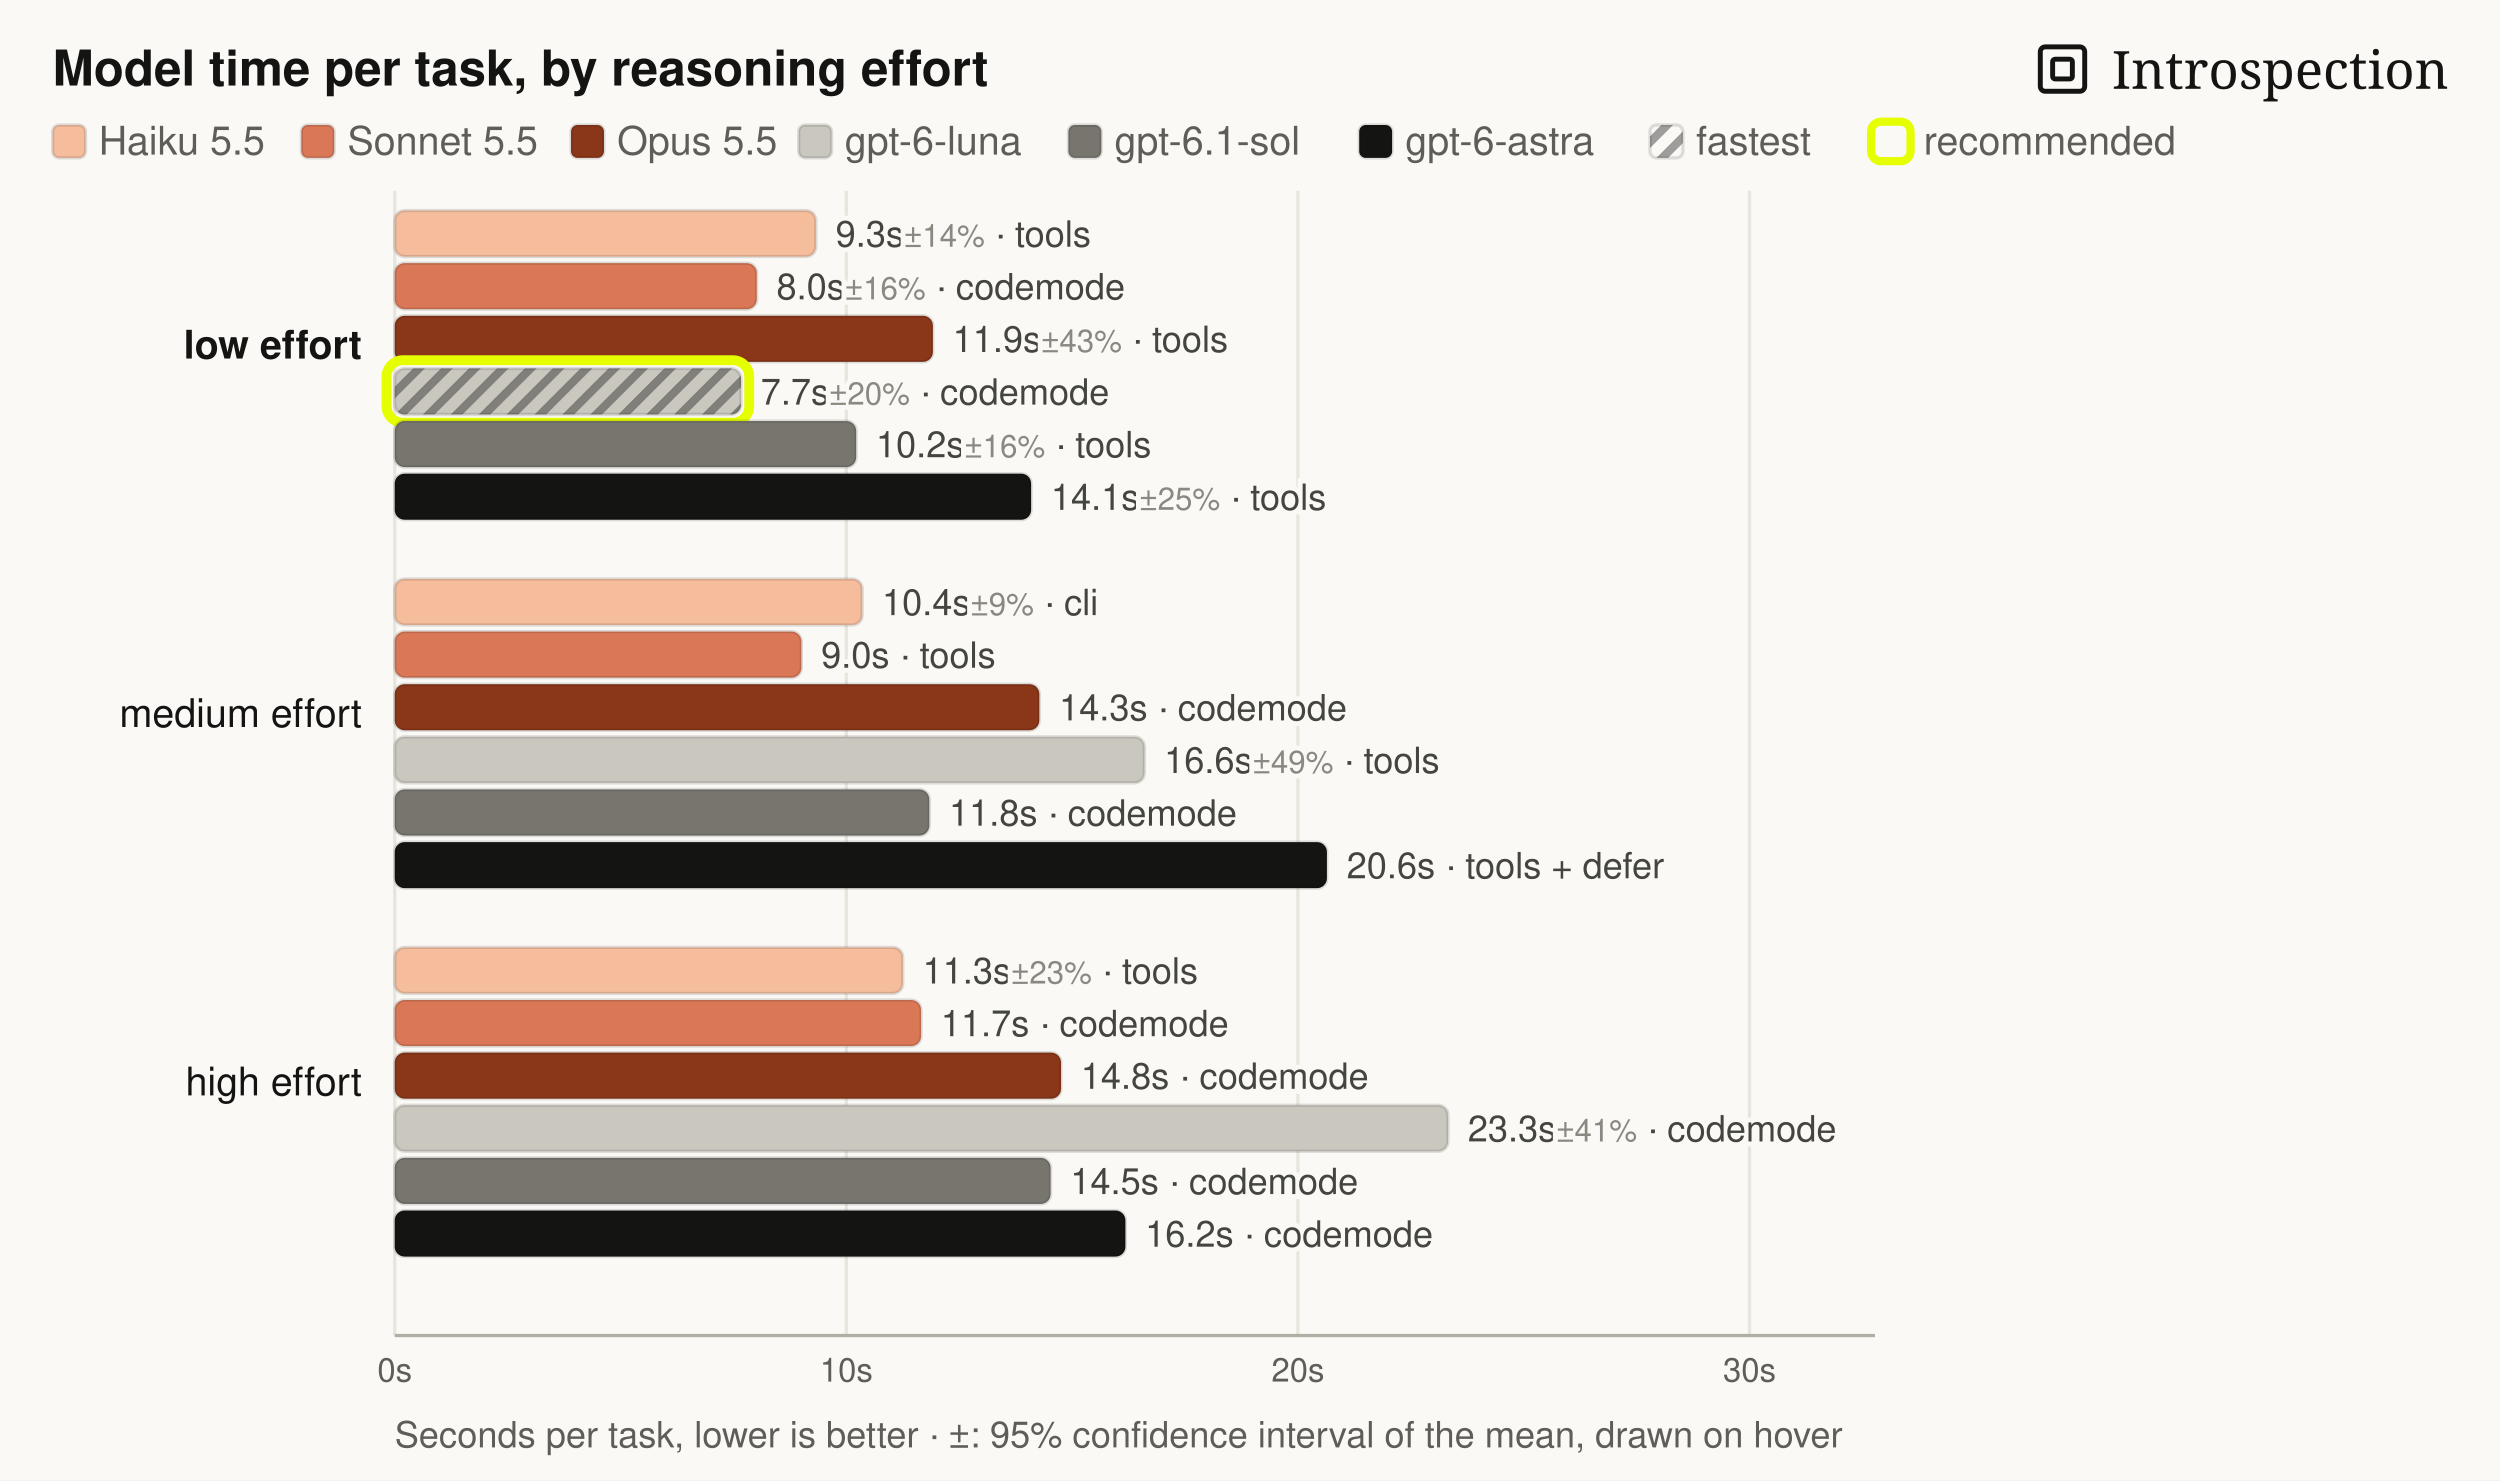
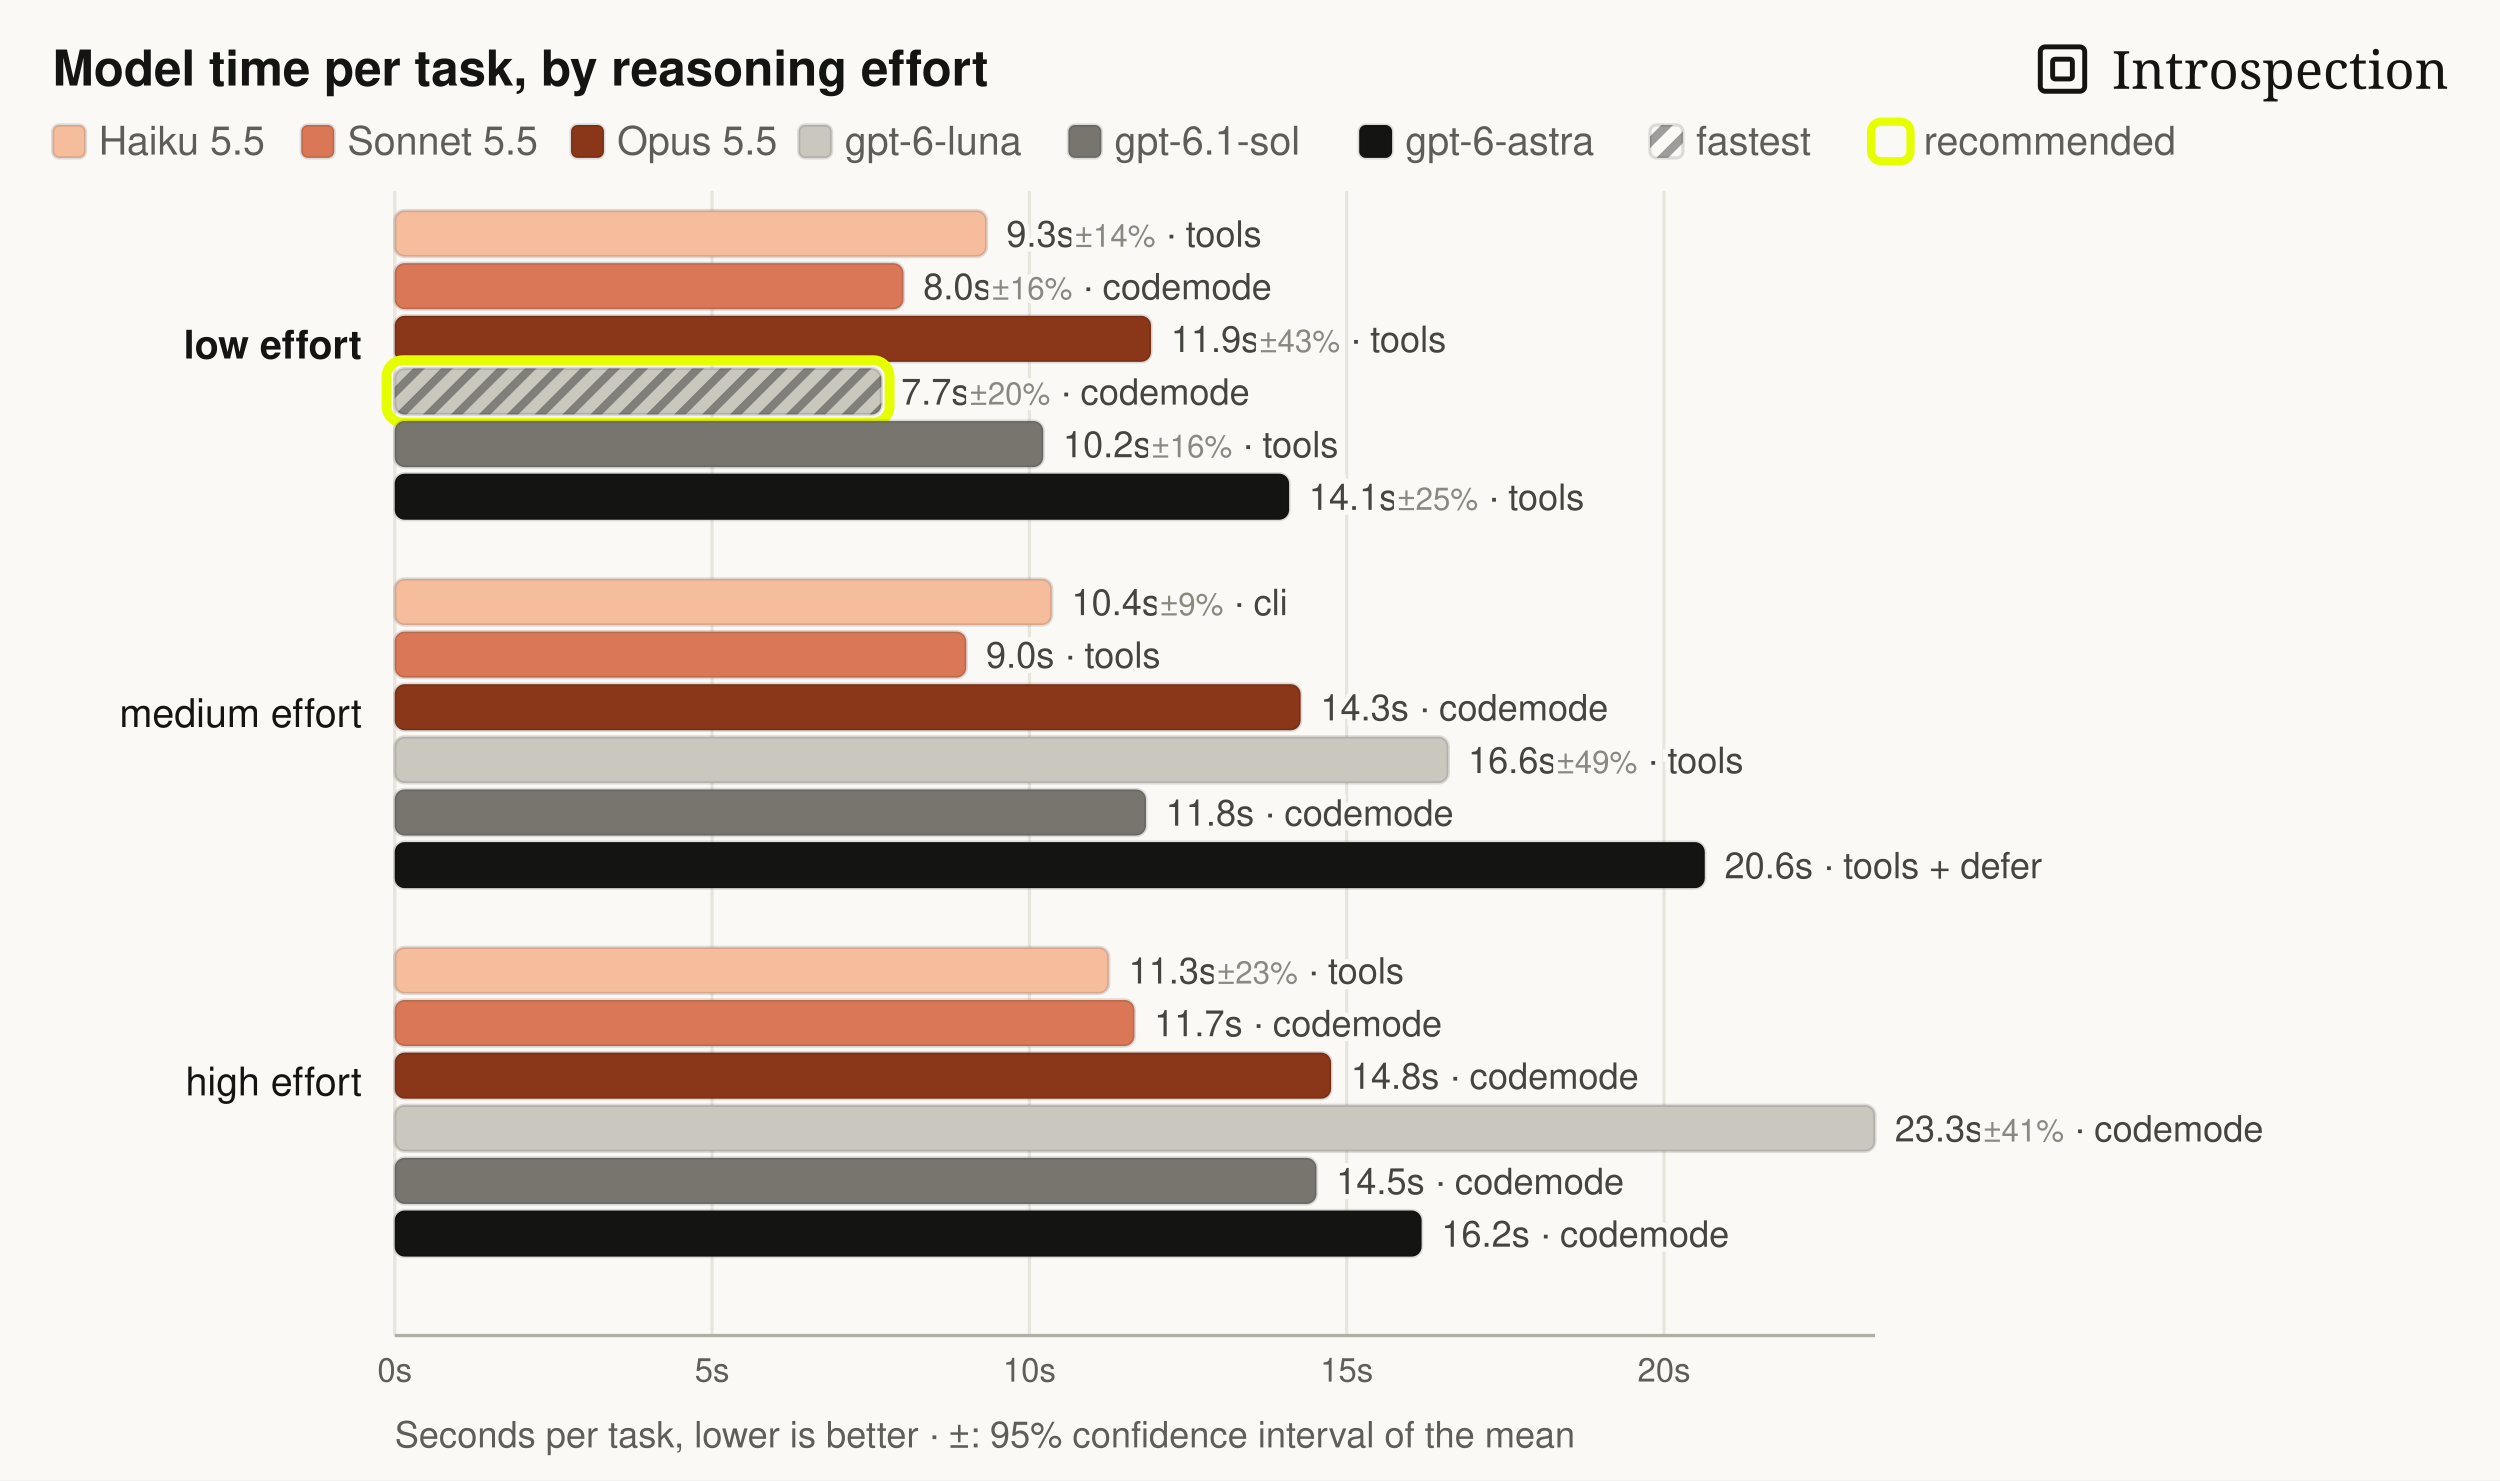
<svg xmlns="http://www.w3.org/2000/svg" width="760" height="450" viewBox="0 0 760 450" font-family="-apple-system, Segoe UI, Helvetica, Arial, sans-serif">
-   <style>.ci{opacity:0;transition:opacity .1s}.bar:hover .ci{opacity:1}</style>
  <defs>
    <pattern id="win-light" patternUnits="userSpaceOnUse" width="6" height="6" patternTransform="rotate(45)">
      <rect width="2.5" height="6" fill="#141413" opacity="0.4" />
    </pattern>
    <pattern id="win-dark" patternUnits="userSpaceOnUse" width="6" height="6" patternTransform="rotate(45)">
      <rect width="2.5" height="6" fill="#ffffff" opacity="0.6" />
    </pattern>
  </defs>
  <rect width="760" height="450" fill="#faf9f5" />
  <text x="16" y="26" font-size="15" font-weight="600" fill="#141413">Model time per task, by reasoning effort</text>
  <g transform="translate(618 12) scale(0.75)" fill="none" stroke="#141413" stroke-width="2" stroke-linecap="round" stroke-linejoin="round">
    <rect x="3" y="3" width="18" height="18" rx="2" />
    <rect x="8" y="8" width="8" height="8" rx="1" />
  </g>
  <text x="642" y="27" font-size="16" font-family="Georgia, serif" fill="#141413">Introspection</text>
  <rect x="16" y="38" width="10" height="10" rx="2" fill="#f6bd9d" stroke="#0000001f" />
  <text x="30" y="47" font-size="12" fill="#5e5d59">Haiku 5.5</text>
  <rect x="91.6" y="38" width="10" height="10" rx="2" fill="#d97757" stroke="#0000001f" />
  <text x="105.6" y="47" font-size="12" fill="#5e5d59">Sonnet 5.5</text>
  <rect x="173.6" y="38" width="10" height="10" rx="2" fill="#8a3618" stroke="#0000001f" />
  <text x="187.6" y="47" font-size="12" fill="#5e5d59">Opus 5.5</text>
  <rect x="242.8" y="38" width="10" height="10" rx="2" fill="#c9c7be" stroke="#0000001f" />
  <text x="256.8" y="47" font-size="12" fill="#5e5d59">gpt-6-luna</text>
  <rect x="324.8" y="38" width="10" height="10" rx="2" fill="#77756e" stroke="#0000001f" />
  <text x="338.8" y="47" font-size="12" fill="#5e5d59">gpt-6.1-sol</text>
  <rect x="413.2" y="38" width="10" height="10" rx="2" fill="#141413" stroke="#0000001f" />
  <text x="427.2" y="47" font-size="12" fill="#5e5d59">gpt-6-astra</text>
  <rect x="501.6" y="38" width="10" height="10" rx="2" fill="url(#win-light)" stroke="#0000001f" />
  <text x="515.6" y="47" font-size="12" fill="#5e5d59">fastest</text>
  <rect x="568.8" y="37" width="12" height="12" rx="3" fill="none" stroke="#e6ff00" stroke-width="2.5" />
  <text x="584.8" y="47" font-size="12" fill="#5e5d59">recommended</text>
  <line x1="120" y1="58" x2="120" y2="406" stroke="#e8e6dc" />
  <text x="120" y="420" font-size="10" text-anchor="middle" fill="#5e5d59">0s</text>
-   <line x1="257.283" y1="58" x2="257.283" y2="406" stroke="#e8e6dc" />
-   <text x="257.283" y="420" font-size="10" text-anchor="middle" fill="#5e5d59">10s</text>
-   <line x1="394.566" y1="58" x2="394.566" y2="406" stroke="#e8e6dc" />
-   <text x="394.566" y="420" font-size="10" text-anchor="middle" fill="#5e5d59">20s</text>
-   <line x1="531.849" y1="58" x2="531.849" y2="406" stroke="#e8e6dc" />
-   <text x="531.849" y="420" font-size="10" text-anchor="middle" fill="#5e5d59">30s</text>
+   <line x1="216.466" y1="58" x2="216.466" y2="406" stroke="#e8e6dc" />
+   <text x="216.466" y="420" font-size="10" text-anchor="middle" fill="#5e5d59">5s</text>
+   <line x1="312.932" y1="58" x2="312.932" y2="406" stroke="#e8e6dc" />
+   <text x="312.932" y="420" font-size="10" text-anchor="middle" fill="#5e5d59">10s</text>
+   <line x1="409.397" y1="58" x2="409.397" y2="406" stroke="#e8e6dc" />
+   <text x="409.397" y="420" font-size="10" text-anchor="middle" fill="#5e5d59">15s</text>
+   <line x1="505.863" y1="58" x2="505.863" y2="406" stroke="#e8e6dc" />
+   <text x="505.863" y="420" font-size="10" text-anchor="middle" fill="#5e5d59">20s</text>
  <line x1="120" y1="406" x2="570" y2="406" stroke="#b0aea5" />
  <text x="110" y="109" font-size="12" text-anchor="end" fill="#141413" font-weight="600">low effort</text>
-   <g class="bar">
-     <rect x="120" y="64" width="128.027" height="14" rx="3" fill="#f6bd9d" stroke="#0000001f" data-href="https://artificialanalysis.ai/models/claude-haiku-5-5" />
-     <g class="ci" stroke-width="1.2" stroke-opacity="0.75" pointer-events="none">
-       <line x1="230.66" y1="71" x2="248.027" y2="71" stroke="#141413" />
-       <line x1="248.027" y1="71" x2="265.394" y2="71" stroke="#141413" />
-       <line x1="230.66" y1="67.5" x2="230.66" y2="74.5" stroke="#141413" />
-       <line x1="265.394" y1="67.5" x2="265.394" y2="74.5" stroke="#141413" />
-     </g>
-     <text x="254.027" y="75" font-size="11" stroke="#faf9f5" stroke-width="3" paint-order="stroke" fill="#45453f">9.3s<tspan font-size="9.5" fill="#8a8880"> ±14%</tspan> · tools</text>
-   </g>
-   <g class="bar">
-     <rect x="120" y="80" width="110.051" height="14" rx="3" fill="#d97757" stroke="#0000001f" data-href="https://artificialanalysis.ai/models/claude-sonnet-5-5" />
-     <g class="ci" stroke-width="1.2" stroke-opacity="0.75" pointer-events="none">
-       <line x1="212.962" y1="87" x2="230.051" y2="87" stroke="#ffffff" />
-       <line x1="230.051" y1="87" x2="247.139" y2="87" stroke="#141413" />
-       <line x1="212.962" y1="83.5" x2="212.962" y2="90.5" stroke="#ffffff" />
-       <line x1="247.139" y1="83.5" x2="247.139" y2="90.5" stroke="#141413" />
-     </g>
-     <text x="236.051" y="91" font-size="11" stroke="#faf9f5" stroke-width="3" paint-order="stroke" fill="#45453f">8.0s<tspan font-size="9.5" fill="#8a8880"> ±16%</tspan> · codemode</text>
-   </g>
-   <g class="bar">
-     <rect x="120" y="96" width="163.6" height="14" rx="3" fill="#8a3618" stroke="#0000001f" data-href="https://artificialanalysis.ai/models/claude-opus-5-5" />
-     <g class="ci" stroke-width="1.2" stroke-opacity="0.75" pointer-events="none">
-       <line x1="213.295" y1="103" x2="283.6" y2="103" stroke="#ffffff" />
-       <line x1="283.6" y1="103" x2="353.906" y2="103" stroke="#141413" />
-       <line x1="213.295" y1="99.5" x2="213.295" y2="106.5" stroke="#ffffff" />
-       <line x1="353.906" y1="99.5" x2="353.906" y2="106.5" stroke="#141413" />
-     </g>
-     <text x="289.6" y="107" font-size="11" stroke="#faf9f5" stroke-width="3" paint-order="stroke" fill="#45453f">11.9s<tspan font-size="9.5" fill="#8a8880"> ±43%</tspan> · tools</text>
-   </g>
-   <g class="bar">
-     <rect x="120" y="112" width="105.266" height="14" rx="3" fill="#c9c7be" stroke="#0000001f" data-href="https://artificialanalysis.ai/models/gpt-6-luna" />
-     <rect x="120" y="112" width="105.266" height="14" rx="3" fill="url(#win-light)" pointer-events="none" />
-     <rect x="117.5" y="109.5" width="110.266" height="19" rx="5" fill="none" stroke="#e6ff00" stroke-width="3" pointer-events="none" />
-     <g class="ci" stroke-width="1.2" stroke-opacity="0.75" pointer-events="none">
-       <line x1="204.48" y1="119" x2="225.266" y2="119" stroke="#141413" />
-       <line x1="225.266" y1="119" x2="246.052" y2="119" stroke="#141413" />
-       <line x1="204.48" y1="115.5" x2="204.48" y2="122.5" stroke="#141413" />
-       <line x1="246.052" y1="115.5" x2="246.052" y2="122.5" stroke="#141413" />
-     </g>
-     <text x="231.266" y="123" font-size="11" stroke="#faf9f5" stroke-width="3" paint-order="stroke" fill="#45453f">7.7s<tspan font-size="9.5" fill="#8a8880"> ±20%</tspan> · codemode</text>
-   </g>
-   <g class="bar">
-     <rect x="120" y="128" width="140.276" height="14" rx="3" fill="#77756e" stroke="#0000001f" data-href="https://artificialanalysis.ai/models/gpt-6-1-sol" />
-     <g class="ci" stroke-width="1.2" stroke-opacity="0.75" pointer-events="none">
-       <line x1="237.367" y1="135" x2="260.276" y2="135" stroke="#ffffff" />
-       <line x1="260.276" y1="135" x2="283.184" y2="135" stroke="#141413" />
-       <line x1="237.367" y1="131.5" x2="237.367" y2="138.5" stroke="#ffffff" />
-       <line x1="283.184" y1="131.5" x2="283.184" y2="138.5" stroke="#141413" />
-     </g>
-     <text x="266.276" y="139" font-size="11" stroke="#faf9f5" stroke-width="3" paint-order="stroke" fill="#45453f">10.2s<tspan font-size="9.5" fill="#8a8880"> ±16%</tspan> · tools</text>
-   </g>
-   <g class="bar">
-     <rect x="120" y="144" width="193.459" height="14" rx="3" fill="#141413" stroke="#0000001f" data-href="https://artificialanalysis.ai/models/gpt-6-astra" />
-     <g class="ci" stroke-width="1.2" stroke-opacity="0.75" pointer-events="none">
-       <line x1="265.483" y1="151" x2="313.459" y2="151" stroke="#ffffff" />
-       <line x1="313.459" y1="151" x2="361.435" y2="151" stroke="#141413" />
-       <line x1="265.483" y1="147.5" x2="265.483" y2="154.5" stroke="#ffffff" />
-       <line x1="361.435" y1="147.5" x2="361.435" y2="154.5" stroke="#141413" />
-     </g>
-     <text x="319.459" y="155" font-size="11" stroke="#faf9f5" stroke-width="3" paint-order="stroke" fill="#45453f">14.1s<tspan font-size="9.5" fill="#8a8880"> ±25%</tspan> · tools</text>
-   </g>
+   <rect x="120" y="64" width="179.924" height="14" rx="3" fill="#f6bd9d" stroke="#0000001f" data-href="https://artificialanalysis.ai/models/claude-haiku-5-5" />
+   <text x="305.924" y="75" font-size="11" stroke="#faf9f5" stroke-width="3" paint-order="stroke" fill="#45453f">9.3s<tspan font-size="9.5" fill="#8a8880"> ±14%</tspan> · tools</text>
+   <rect x="120" y="80" width="154.66" height="14" rx="3" fill="#d97757" stroke="#0000001f" data-href="https://artificialanalysis.ai/models/claude-sonnet-5-5" />
+   <text x="280.66" y="91" font-size="11" stroke="#faf9f5" stroke-width="3" paint-order="stroke" fill="#45453f">8.0s<tspan font-size="9.5" fill="#8a8880"> ±16%</tspan> · codemode</text>
+   <rect x="120" y="96" width="229.917" height="14" rx="3" fill="#8a3618" stroke="#0000001f" data-href="https://artificialanalysis.ai/models/claude-opus-5-5" />
+   <text x="355.917" y="107" font-size="11" stroke="#faf9f5" stroke-width="3" paint-order="stroke" fill="#45453f">11.9s<tspan font-size="9.5" fill="#8a8880"> ±43%</tspan> · tools</text>
+   <rect x="120" y="112" width="147.936" height="14" rx="3" fill="#c9c7be" stroke="#0000001f" data-href="https://artificialanalysis.ai/models/gpt-6-luna" />
+   <rect x="120" y="112" width="147.936" height="14" rx="3" fill="url(#win-light)" pointer-events="none" />
+   <rect x="117.5" y="109.5" width="152.936" height="19" rx="5" fill="none" stroke="#e6ff00" stroke-width="3" pointer-events="none" />
+   <text x="273.936" y="123" font-size="11" stroke="#faf9f5" stroke-width="3" paint-order="stroke" fill="#45453f">7.7s<tspan font-size="9.5" fill="#8a8880"> ±20%</tspan> · codemode</text>
+   <rect x="120" y="128" width="197.137" height="14" rx="3" fill="#77756e" stroke="#0000001f" data-href="https://artificialanalysis.ai/models/gpt-6-1-sol" />
+   <text x="323.137" y="139" font-size="11" stroke="#faf9f5" stroke-width="3" paint-order="stroke" fill="#45453f">10.2s<tspan font-size="9.5" fill="#8a8880"> ±16%</tspan> · tools</text>
+   <rect x="120" y="144" width="271.879" height="14" rx="3" fill="#141413" stroke="#0000001f" data-href="https://artificialanalysis.ai/models/gpt-6-astra" />
+   <text x="397.879" y="155" font-size="11" stroke="#faf9f5" stroke-width="3" paint-order="stroke" fill="#45453f">14.1s<tspan font-size="9.5" fill="#8a8880"> ±25%</tspan> · tools</text>
  <text x="110" y="221" font-size="12" text-anchor="end" fill="#141413" font-weight="400">medium effort</text>
-   <g class="bar">
-     <rect x="120" y="176" width="142.12" height="14" rx="3" fill="#f6bd9d" stroke="#0000001f" data-href="https://artificialanalysis.ai/models/claude-haiku-5-5" />
-     <g class="ci" stroke-width="1.2" stroke-opacity="0.75" pointer-events="none">
-       <line x1="249.201" y1="183" x2="262.12" y2="183" stroke="#141413" />
-       <line x1="262.12" y1="183" x2="275.038" y2="183" stroke="#141413" />
-       <line x1="249.201" y1="179.5" x2="249.201" y2="186.5" stroke="#141413" />
-       <line x1="275.038" y1="179.5" x2="275.038" y2="186.5" stroke="#141413" />
-     </g>
-     <text x="268.12" y="187" font-size="11" stroke="#faf9f5" stroke-width="3" paint-order="stroke" fill="#45453f">10.4s<tspan font-size="9.5" fill="#8a8880"> ±9%</tspan> · cli</text>
-   </g>
-   <g class="bar">
-     <rect x="120" y="192" width="123.623" height="14" rx="3" fill="#d97757" stroke="#0000001f" data-href="https://artificialanalysis.ai/models/claude-sonnet-5-5" />
-     <text x="249.623" y="203" font-size="11" stroke="#faf9f5" stroke-width="3" paint-order="stroke" fill="#45453f">9.0s · tools</text>
-   </g>
-   <g class="bar">
-     <rect x="120" y="208" width="195.958" height="14" rx="3" fill="#8a3618" stroke="#0000001f" data-href="https://artificialanalysis.ai/models/claude-opus-5-5" />
-     <text x="321.958" y="219" font-size="11" stroke="#faf9f5" stroke-width="3" paint-order="stroke" fill="#45453f">14.3s · codemode</text>
-   </g>
-   <g class="bar">
-     <rect x="120" y="224" width="227.899" height="14" rx="3" fill="#c9c7be" stroke="#0000001f" data-href="https://artificialanalysis.ai/models/gpt-6-luna" />
-     <g class="ci" stroke-width="1.2" stroke-opacity="0.75" pointer-events="none">
-       <line x1="236.141" y1="231" x2="347.899" y2="231" stroke="#141413" />
-       <line x1="347.899" y1="231" x2="459.657" y2="231" stroke="#141413" />
-       <line x1="236.141" y1="227.5" x2="236.141" y2="234.5" stroke="#141413" />
-       <line x1="459.657" y1="227.5" x2="459.657" y2="234.5" stroke="#141413" />
-     </g>
-     <text x="353.899" y="235" font-size="11" stroke="#faf9f5" stroke-width="3" paint-order="stroke" fill="#45453f">16.6s<tspan font-size="9.5" fill="#8a8880"> ±49%</tspan> · tools</text>
-   </g>
-   <g class="bar">
-     <rect x="120" y="240" width="162.502" height="14" rx="3" fill="#77756e" stroke="#0000001f" data-href="https://artificialanalysis.ai/models/gpt-6-1-sol" />
-     <text x="288.502" y="251" font-size="11" stroke="#faf9f5" stroke-width="3" paint-order="stroke" fill="#45453f">11.8s · codemode</text>
-   </g>
-   <g class="bar">
-     <rect x="120" y="256" width="283.379" height="14" rx="3" fill="#141413" stroke="#0000001f" data-href="https://artificialanalysis.ai/models/gpt-6-astra" />
-     <text x="409.379" y="267" font-size="11" stroke="#faf9f5" stroke-width="3" paint-order="stroke" fill="#45453f">20.6s · tools + defer</text>
-   </g>
+   <rect x="120" y="176" width="199.729" height="14" rx="3" fill="#f6bd9d" stroke="#0000001f" data-href="https://artificialanalysis.ai/models/claude-haiku-5-5" />
+   <text x="325.729" y="187" font-size="11" stroke="#faf9f5" stroke-width="3" paint-order="stroke" fill="#45453f">10.4s<tspan font-size="9.5" fill="#8a8880"> ±9%</tspan> · cli</text>
+   <rect x="120" y="192" width="173.735" height="14" rx="3" fill="#d97757" stroke="#0000001f" data-href="https://artificialanalysis.ai/models/claude-sonnet-5-5" />
+   <text x="299.735" y="203" font-size="11" stroke="#faf9f5" stroke-width="3" paint-order="stroke" fill="#45453f">9.0s · tools</text>
+   <rect x="120" y="208" width="275.391" height="14" rx="3" fill="#8a3618" stroke="#0000001f" data-href="https://artificialanalysis.ai/models/claude-opus-5-5" />
+   <text x="401.391" y="219" font-size="11" stroke="#faf9f5" stroke-width="3" paint-order="stroke" fill="#45453f">14.3s · codemode</text>
+   <rect x="120" y="224" width="320.279" height="14" rx="3" fill="#c9c7be" stroke="#0000001f" data-href="https://artificialanalysis.ai/models/gpt-6-luna" />
+   <text x="446.279" y="235" font-size="11" stroke="#faf9f5" stroke-width="3" paint-order="stroke" fill="#45453f">16.6s<tspan font-size="9.5" fill="#8a8880"> ±49%</tspan> · tools</text>
+   <rect x="120" y="240" width="228.373" height="14" rx="3" fill="#77756e" stroke="#0000001f" data-href="https://artificialanalysis.ai/models/gpt-6-1-sol" />
+   <text x="354.373" y="251" font-size="11" stroke="#faf9f5" stroke-width="3" paint-order="stroke" fill="#45453f">11.8s · codemode</text>
+   <rect x="120" y="256" width="398.249" height="14" rx="3" fill="#141413" stroke="#0000001f" data-href="https://artificialanalysis.ai/models/gpt-6-astra" />
+   <text x="524.249" y="267" font-size="11" stroke="#faf9f5" stroke-width="3" paint-order="stroke" fill="#45453f">20.6s · tools + defer</text>
  <text x="110" y="333" font-size="12" text-anchor="end" fill="#141413" font-weight="400">high effort</text>
-   <g class="bar">
-     <rect x="120" y="288" width="154.462" height="14" rx="3" fill="#f6bd9d" stroke="#0000001f" data-href="https://artificialanalysis.ai/models/claude-haiku-5-5" />
-     <g class="ci" stroke-width="1.2" stroke-opacity="0.75" pointer-events="none">
-       <line x1="238.982" y1="295" x2="274.462" y2="295" stroke="#141413" />
-       <line x1="274.462" y1="295" x2="309.941" y2="295" stroke="#141413" />
-       <line x1="238.982" y1="291.5" x2="238.982" y2="298.5" stroke="#141413" />
-       <line x1="309.941" y1="291.5" x2="309.941" y2="298.5" stroke="#141413" />
-     </g>
-     <text x="280.462" y="299" font-size="11" stroke="#faf9f5" stroke-width="3" paint-order="stroke" fill="#45453f">11.3s<tspan font-size="9.5" fill="#8a8880"> ±23%</tspan> · tools</text>
-   </g>
-   <g class="bar">
-     <rect x="120" y="304" width="160.003" height="14" rx="3" fill="#d97757" stroke="#0000001f" data-href="https://artificialanalysis.ai/models/claude-sonnet-5-5" />
-     <text x="286.003" y="315" font-size="11" stroke="#faf9f5" stroke-width="3" paint-order="stroke" fill="#45453f">11.7s · codemode</text>
-   </g>
-   <g class="bar">
-     <rect x="120" y="320" width="202.547" height="14" rx="3" fill="#8a3618" stroke="#0000001f" data-href="https://artificialanalysis.ai/models/claude-opus-5-5" />
-     <text x="328.547" y="331" font-size="11" stroke="#faf9f5" stroke-width="3" paint-order="stroke" fill="#45453f">14.8s · codemode</text>
-   </g>
-   <g class="bar">
-     <rect x="120" y="336" width="320.203" height="14" rx="3" fill="#c9c7be" stroke="#0000001f" data-href="https://artificialanalysis.ai/models/gpt-6-luna" />
-     <g class="ci" stroke-width="1.2" stroke-opacity="0.75" pointer-events="none">
-       <line x1="310.407" y1="343" x2="440.203" y2="343" stroke="#141413" />
-       <line x1="440.203" y1="343" x2="570" y2="343" stroke="#141413" />
-       <line x1="310.407" y1="339.5" x2="310.407" y2="346.5" stroke="#141413" />
-       <line x1="570" y1="339.5" x2="570" y2="346.5" stroke="#141413" />
-     </g>
-     <text x="446.203" y="347" font-size="11" stroke="#faf9f5" stroke-width="3" paint-order="stroke" fill="#45453f">23.3s<tspan font-size="9.5" fill="#8a8880"> ±41%</tspan> · codemode</text>
-   </g>
-   <g class="bar">
-     <rect x="120" y="352" width="199.376" height="14" rx="3" fill="#77756e" stroke="#0000001f" data-href="https://artificialanalysis.ai/models/gpt-6-1-sol" />
-     <text x="325.376" y="363" font-size="11" stroke="#faf9f5" stroke-width="3" paint-order="stroke" fill="#45453f">14.5s · codemode</text>
-   </g>
-   <g class="bar">
-     <rect x="120" y="368" width="222.124" height="14" rx="3" fill="#141413" stroke="#0000001f" data-href="https://artificialanalysis.ai/models/gpt-6-astra" />
-     <text x="348.124" y="379" font-size="11" stroke="#faf9f5" stroke-width="3" paint-order="stroke" fill="#45453f">16.2s · codemode</text>
-   </g>
-   <text x="120" y="440" font-size="11" fill="#5e5d59">Seconds per task, lower is better · ±: 95% confidence interval of the mean, drawn on hover</text>
+   <rect x="120" y="288" width="217.074" height="14" rx="3" fill="#f6bd9d" stroke="#0000001f" data-href="https://artificialanalysis.ai/models/claude-haiku-5-5" />
+   <text x="343.074" y="299" font-size="11" stroke="#faf9f5" stroke-width="3" paint-order="stroke" fill="#45453f">11.3s<tspan font-size="9.5" fill="#8a8880"> ±23%</tspan> · tools</text>
+   <rect x="120" y="304" width="224.862" height="14" rx="3" fill="#d97757" stroke="#0000001f" data-href="https://artificialanalysis.ai/models/claude-sonnet-5-5" />
+   <text x="350.862" y="315" font-size="11" stroke="#faf9f5" stroke-width="3" paint-order="stroke" fill="#45453f">11.7s · codemode</text>
+   <rect x="120" y="320" width="284.651" height="14" rx="3" fill="#8a3618" stroke="#0000001f" data-href="https://artificialanalysis.ai/models/claude-opus-5-5" />
+   <text x="410.651" y="331" font-size="11" stroke="#faf9f5" stroke-width="3" paint-order="stroke" fill="#45453f">14.8s · codemode</text>
+   <rect x="120" y="336" width="450" height="14" rx="3" fill="#c9c7be" stroke="#0000001f" data-href="https://artificialanalysis.ai/models/gpt-6-luna" />
+   <text x="576" y="347" font-size="11" stroke="#faf9f5" stroke-width="3" paint-order="stroke" fill="#45453f">23.3s<tspan font-size="9.5" fill="#8a8880"> ±41%</tspan> · codemode</text>
+   <rect x="120" y="352" width="280.195" height="14" rx="3" fill="#77756e" stroke="#0000001f" data-href="https://artificialanalysis.ai/models/gpt-6-1-sol" />
+   <text x="406.195" y="363" font-size="11" stroke="#faf9f5" stroke-width="3" paint-order="stroke" fill="#45453f">14.5s · codemode</text>
+   <rect x="120" y="368" width="312.163" height="14" rx="3" fill="#141413" stroke="#0000001f" data-href="https://artificialanalysis.ai/models/gpt-6-astra" />
+   <text x="438.163" y="379" font-size="11" stroke="#faf9f5" stroke-width="3" paint-order="stroke" fill="#45453f">16.2s · codemode</text>
+   <text x="120" y="440" font-size="11" fill="#5e5d59">Seconds per task, lower is better · ±: 95% confidence interval of the mean</text>
</svg>
